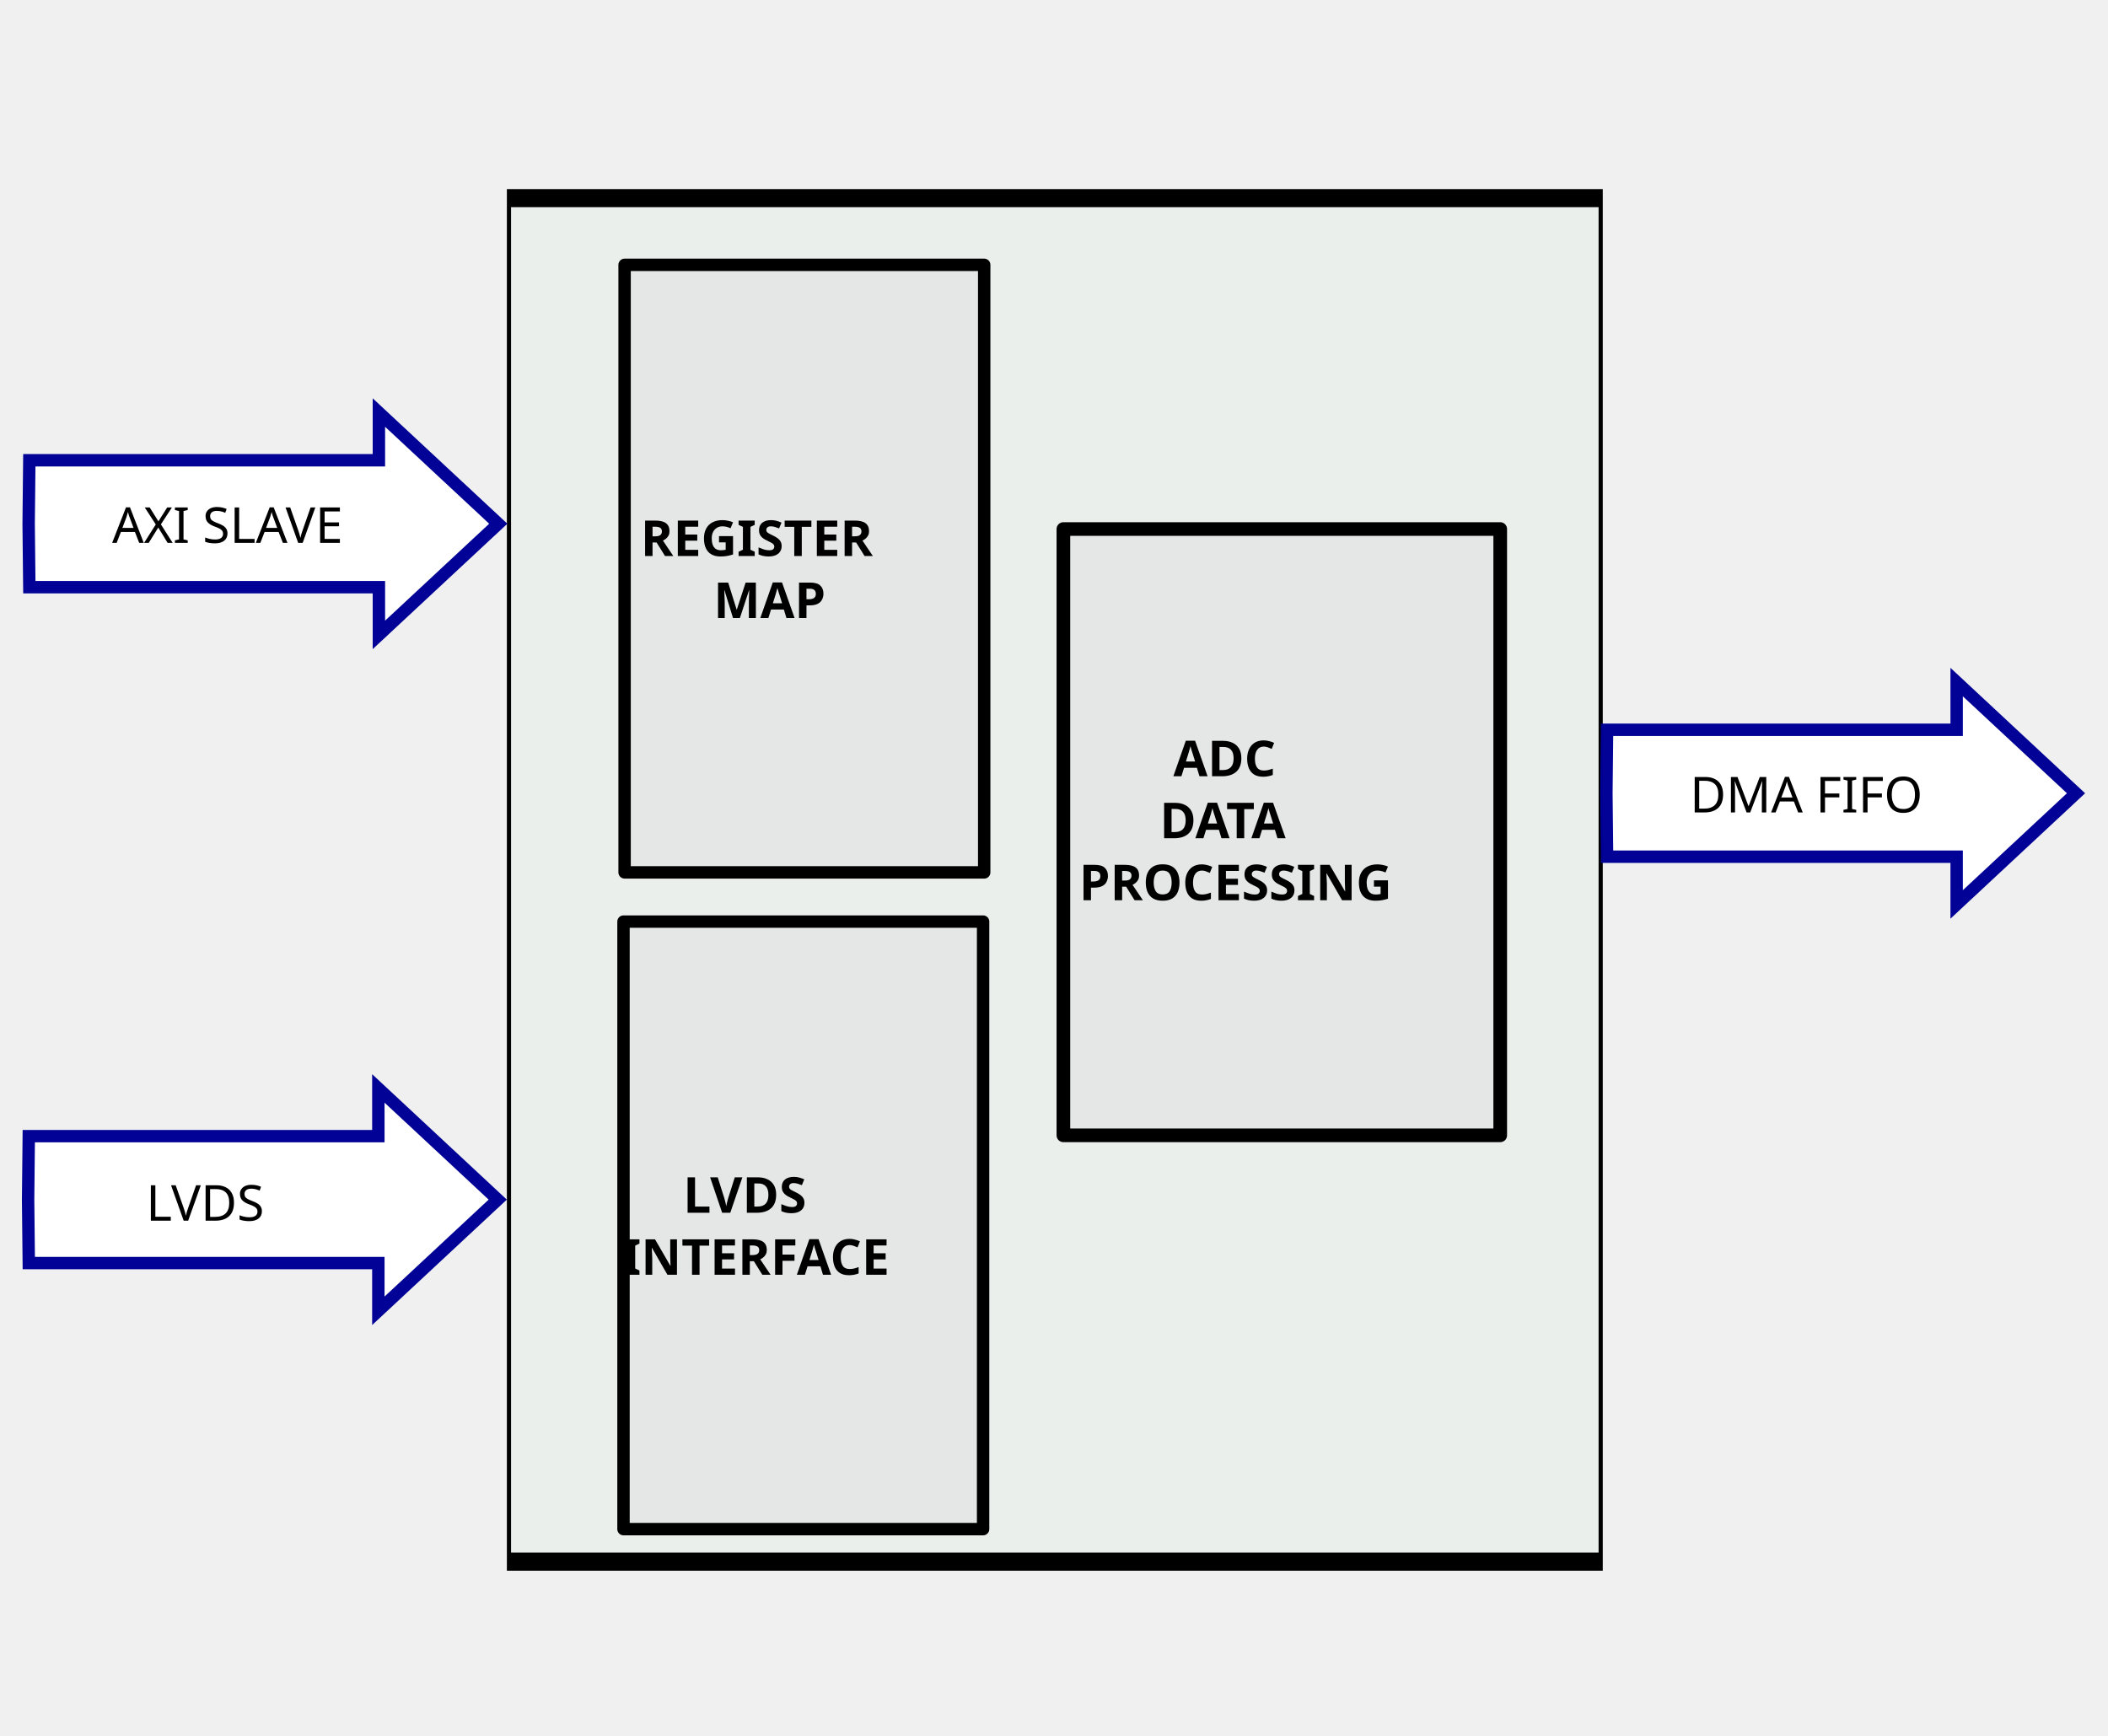
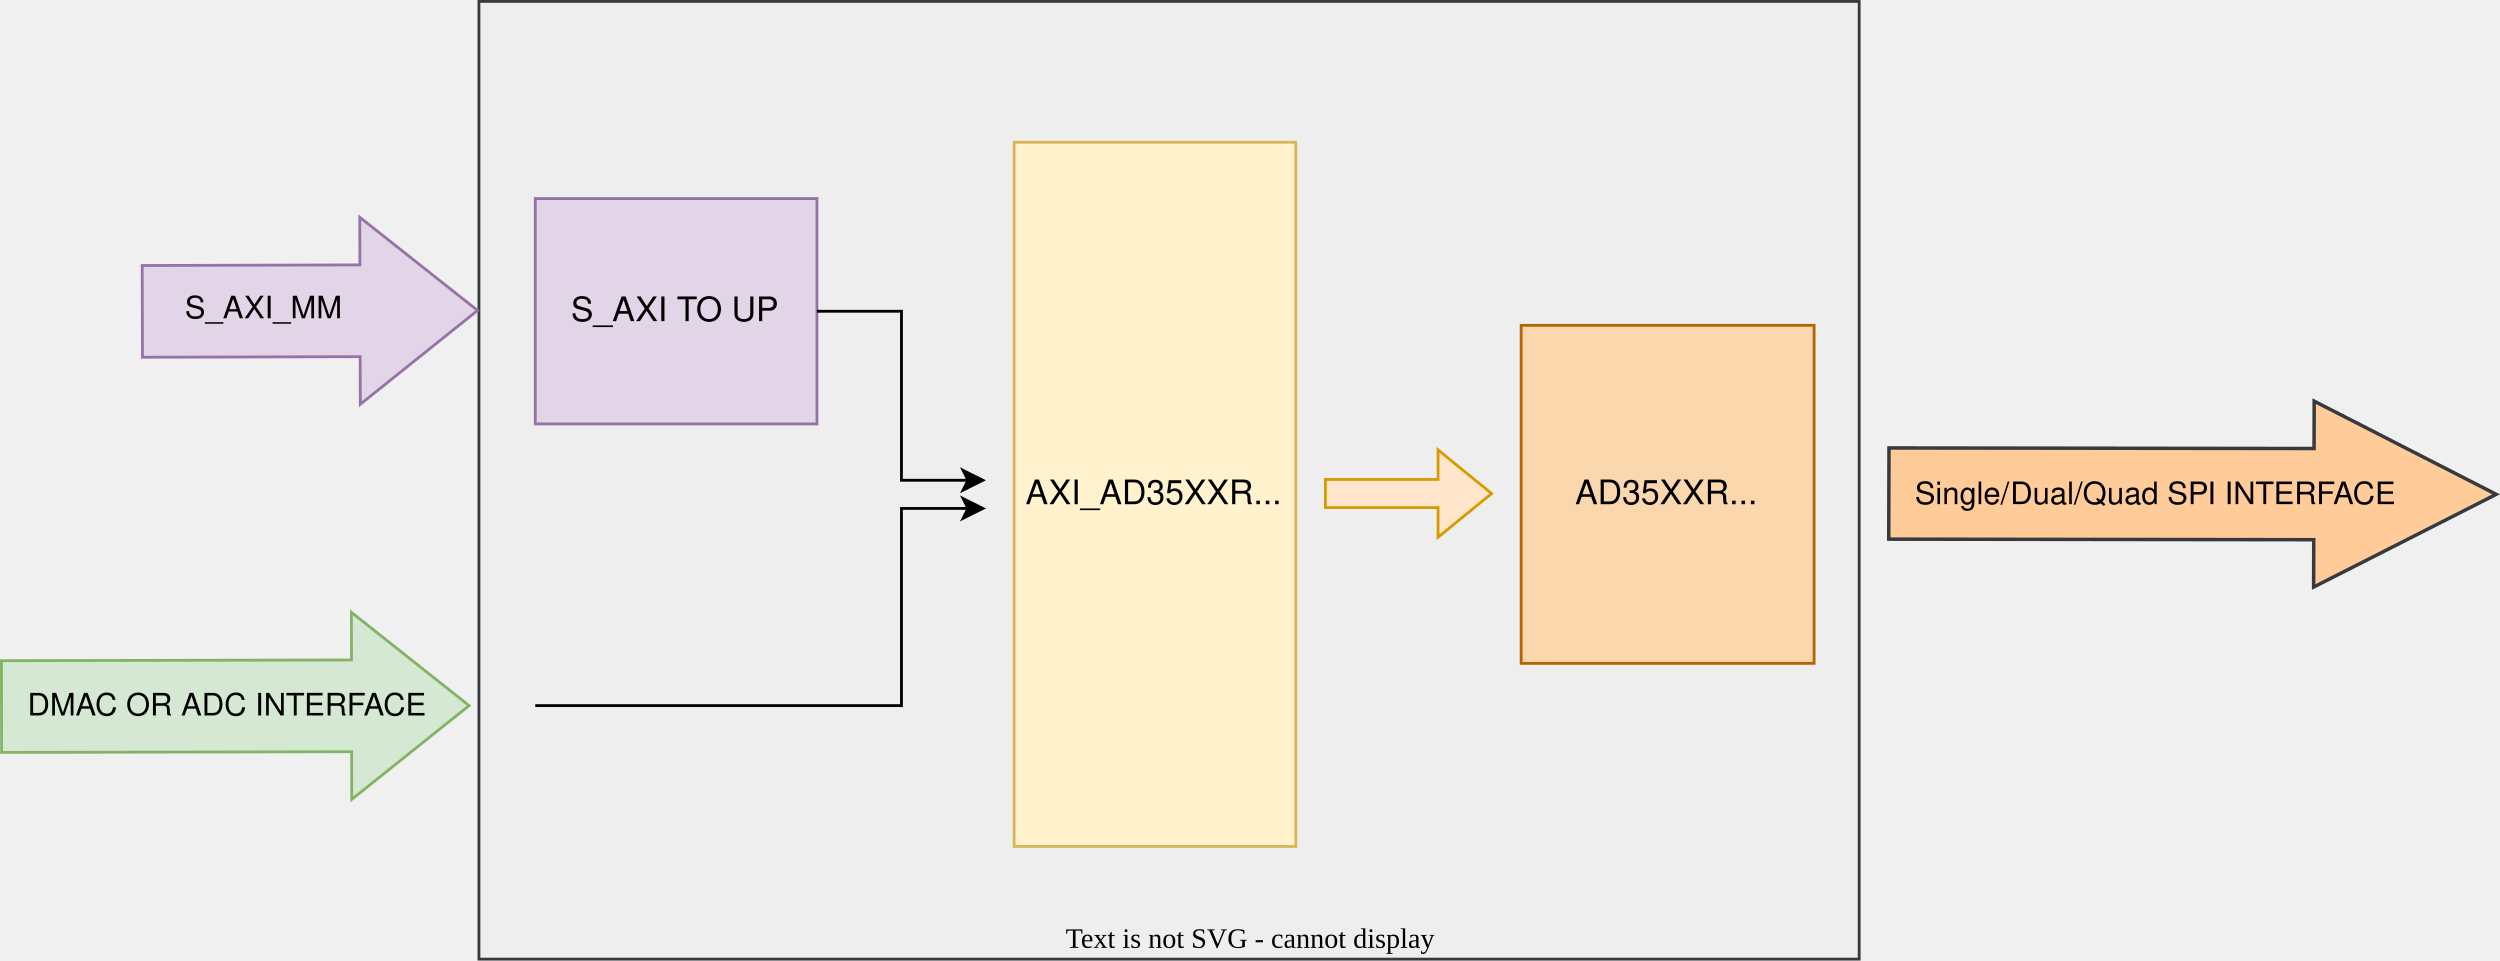
- <svg xmlns="http://www.w3.org/2000/svg" width="425" height="350" viewBox="0 0 425 350" id="svg2" version="1.1">
-   <defs id="defs4">
-     <pattern y="0" x="0" height="6" width="6" patternUnits="userSpaceOnUse" id="EMFhbasepattern" />
-   </defs>
-   <g id="layer1" transform="translate(-13.13198,-537.9238)">
-     <text xml:space="preserve" style="font-style:normal;font-weight:normal;font-size:40px;line-height:125%;font-family:sans-serif;letter-spacing:0px;word-spacing:0px;fill:#000000;fill-opacity:1;stroke:none;stroke-width:1px;stroke-linecap:butt;stroke-linejoin:miter;stroke-opacity:1" x="108.826" y="336.356" id="text4214">
-       <tspan id="tspan4216" x="108.826" y="336.356" style="font-size:20px" />
-     </text>
-     <g transform="matrix(1.103181,0,0,4.791744,36.44472,-186.5609)" style="fill:#afedbd;fill-opacity:0.071;stroke:#000000;stroke-width:1;stroke-miterlimit:4;stroke-dasharray:none;stroke-dashoffset:0;stroke-opacity:1" id="g4180-1">
-       <rect y="159.532" x="71.884" height="57.375" width="199.517" id="rect3336-5" style="fill:#afedbd;fill-opacity:0.071;fill-rule:evenodd;stroke:#000000;stroke-width:0.761;stroke-linecap:butt;stroke-linejoin:miter;stroke-miterlimit:4;stroke-dasharray:none;stroke-dashoffset:0;stroke-opacity:1" />
-     </g>
-     <path style="opacity:0.99;fill:#ffffff;fill-opacity:1;fill-rule:evenodd;stroke:#000096;stroke-width:2.5;stroke-linecap:round;stroke-linejoin:miter;stroke-miterlimit:4;stroke-dasharray:none;stroke-opacity:1" d="m 89.522,665.937 0,-9.62 -70.477,0 -0.137,-12.796 0.135,-12.796 70.479,0 0,-9.62 24.068,22.417 z" id="path34982" />
-     <text xml:space="preserve" style="font-style:normal;font-weight:normal;font-size:10px;line-height:125%;font-family:sans-serif;letter-spacing:0px;word-spacing:0px;fill:#000000;fill-opacity:1;stroke:none;stroke-width:1px;stroke-linecap:butt;stroke-linejoin:miter;stroke-opacity:1" x="35.742" y="647.385" id="text4196">
-       <tspan id="tspan4198" x="35.742" y="647.385" style="font-size:10px">AXI SLAVE</tspan>
-     </text>
-     <rect style="opacity:1;fill:#d7d7d7;fill-opacity:0.353;fill-rule:nonzero;stroke:#000000;stroke-width:2.5;stroke-linecap:round;stroke-linejoin:round;stroke-miterlimit:4;stroke-dasharray:none;stroke-dashoffset:0;stroke-opacity:1" id="rect4204" width="72.5" height="122.5" x="139.059" y="591.324" />
-     <text xml:space="preserve" style="font-style:normal;font-weight:normal;font-size:10px;line-height:125%;font-family:sans-serif;letter-spacing:0px;word-spacing:0px;fill:#000000;fill-opacity:1;stroke:none;stroke-width:1px;stroke-linecap:butt;stroke-linejoin:miter;stroke-opacity:1" x="174.796" y="650.03" id="text4206">
-       <tspan id="tspan4208" x="174.796" y="650.03" style="font-style:normal;font-variant:normal;font-weight:bold;font-stretch:normal;font-family:sans-serif;-inkscape-font-specification:'sans-serif Bold';text-align:center;text-anchor:middle">REGISTER</tspan>
-       <tspan x="174.796" y="662.53" style="font-style:normal;font-variant:normal;font-weight:bold;font-stretch:normal;font-family:sans-serif;-inkscape-font-specification:'sans-serif Bold';text-align:center;text-anchor:middle" id="tspan4251">MAP</tspan>
-     </text>
-     <g id="g4357" transform="translate(-13.89132,-73.70117)">
-       <rect y="797.444" x="152.729" height="122.5" width="72.5" id="rect4204-3" style="opacity:1;fill:#d7d7d7;fill-opacity:0.353;fill-rule:nonzero;stroke:#000000;stroke-width:2.5;stroke-linecap:round;stroke-linejoin:round;stroke-miterlimit:4;stroke-dasharray:none;stroke-dashoffset:0;stroke-opacity:1" />
-       <text id="text4206-2" y="856.15" x="188.467" style="font-style:normal;font-weight:normal;font-size:10px;line-height:125%;font-family:sans-serif;letter-spacing:0px;word-spacing:0px;fill:#000000;fill-opacity:1;stroke:none;stroke-width:1px;stroke-linecap:butt;stroke-linejoin:miter;stroke-opacity:1" xml:space="preserve">
-         <tspan id="tspan4251-9" style="font-style:normal;font-variant:normal;font-weight:bold;font-stretch:normal;font-family:sans-serif;-inkscape-font-specification:'sans-serif Bold';text-align:center;text-anchor:middle" y="856.15" x="190.176">LVDS </tspan>
-         <tspan style="font-style:normal;font-variant:normal;font-weight:bold;font-stretch:normal;font-family:sans-serif;-inkscape-font-specification:'sans-serif Bold';text-align:center;text-anchor:middle" y="868.65" x="188.467" id="tspan4369">INTERFACE</tspan>
-       </text>
-     </g>
-     <flowRoot xml:space="preserve" id="flowRoot4272" style="font-style:normal;font-weight:normal;font-size:40px;line-height:125%;font-family:sans-serif;letter-spacing:0px;word-spacing:0px;fill:#000000;fill-opacity:1;stroke:none;stroke-width:1px;stroke-linecap:butt;stroke-linejoin:miter;stroke-opacity:1">
-       <flowRegion id="flowRegion4274">
-         <rect id="rect4276" width="183.356" height="283.765" x="-27.831" y="74.488" />
-       </flowRegion>
-       <flowPara id="flowPara4278" />
-     </flowRoot>
-     <text xml:space="preserve" style="font-style:normal;font-weight:normal;font-size:40px;line-height:125%;font-family:sans-serif;letter-spacing:0px;word-spacing:0px;fill:#000000;fill-opacity:1;stroke:none;stroke-width:1px;stroke-linecap:butt;stroke-linejoin:miter;stroke-opacity:1" x="274.524" y="600.338" id="text4295">
-       <tspan id="tspan4297" x="274.524" y="600.338" />
-     </text>
-     <g id="g4362" transform="translate(-72.90671,199.4537)">
-       <rect y="445.14" x="300.431" height="122.247" width="88.073" id="rect4204-2" style="opacity:1;fill:#d7d7d7;fill-opacity:0.353;fill-rule:nonzero;stroke:#000000;stroke-width:2.753;stroke-linecap:round;stroke-linejoin:round;stroke-miterlimit:4;stroke-dasharray:none;stroke-dashoffset:0;stroke-opacity:1" />
-       <text id="text4206-0" y="494.989" x="344.228" style="font-style:normal;font-weight:normal;font-size:10px;line-height:125%;font-family:sans-serif;letter-spacing:0px;word-spacing:0px;fill:#000000;fill-opacity:1;stroke:none;stroke-width:1px;stroke-linecap:butt;stroke-linejoin:miter;stroke-opacity:1" xml:space="preserve">
-         <tspan id="tspan4251-95" style="font-style:normal;font-variant:normal;font-weight:bold;font-stretch:normal;font-family:sans-serif;-inkscape-font-specification:'sans-serif Bold';text-align:center;text-anchor:middle" y="494.989" x="345.937">ADC </tspan>
-         <tspan id="tspan4322" style="font-style:normal;font-variant:normal;font-weight:bold;font-stretch:normal;font-family:sans-serif;-inkscape-font-specification:'sans-serif Bold';text-align:center;text-anchor:middle" y="507.489" x="344.228">DATA</tspan>
-         <tspan id="tspan4324" style="font-style:normal;font-variant:normal;font-weight:bold;font-stretch:normal;font-family:sans-serif;-inkscape-font-specification:'sans-serif Bold';text-align:center;text-anchor:middle" y="519.989" x="344.228">PROCESSING</tspan>
-       </text>
-     </g>
-     <path style="opacity:0.99;fill:#ffffff;fill-opacity:1;fill-rule:evenodd;stroke:#000096;stroke-width:2.5;stroke-linecap:round;stroke-linejoin:miter;stroke-miterlimit:4;stroke-dasharray:none;stroke-opacity:1" d="m 89.413,802.217 0,-9.62 -70.477,0 -0.137,-12.796 0.135,-12.796 70.479,0 0,-9.62 24.068,22.417 z" id="path34982-9" />
-     <text xml:space="preserve" style="font-style:normal;font-weight:normal;font-size:10px;line-height:125%;font-family:sans-serif;letter-spacing:0px;word-spacing:0px;fill:#000000;fill-opacity:1;stroke:none;stroke-width:1px;stroke-linecap:butt;stroke-linejoin:miter;stroke-opacity:1" x="42.579" y="784.051" id="text4196-2">
-       <tspan id="tspan4198-0" x="42.579" y="784.051" style="font-size:10px">LVDS</tspan>
-     </text>
-     <path style="opacity:0.99;fill:#ffffff;fill-opacity:1;fill-rule:evenodd;stroke:#000096;stroke-width:2.5;stroke-linecap:round;stroke-linejoin:miter;stroke-miterlimit:4;stroke-dasharray:none;stroke-opacity:1" d="m 407.618,720.284 0,-9.62 -70.477,0 -0.137,-12.796 0.135,-12.796 70.479,0 0,-9.62 24.068,22.417 z" id="path34982-4" />
-     <text xml:space="preserve" style="font-style:normal;font-weight:normal;font-size:10px;line-height:125%;font-family:sans-serif;letter-spacing:0px;word-spacing:0px;fill:#000000;fill-opacity:1;stroke:none;stroke-width:1px;stroke-linecap:butt;stroke-linejoin:miter;stroke-opacity:1" x="353.839" y="701.732" id="text4196-0">
-       <tspan id="tspan4198-8" x="353.839" y="701.732" style="font-size:10px">DMA FIFO</tspan>
-     </text>
+ <svg xmlns="http://www.w3.org/2000/svg" xmlns:xlink="http://www.w3.org/1999/xlink" version="1.1" width="887.531" height="341" viewBox="-0.5 -0.5 887.531 341" content="&lt;mxfile host=&quot;Electron&quot; modified=&quot;2023-05-18T08:33:39.622Z&quot; agent=&quot;5.0 (Windows NT 10.0; Win64; x64) AppleWebKit/537.36 (KHTML, like Gecko) draw.io/16.5.1 Chrome/96.0.466.110 Electron/16.0.7 Safari/537.36&quot; version=&quot;16.5.1&quot; etag=&quot;B68MBRvP5nJUCYHy4wJU&quot; type=&quot;device&quot;&gt;&lt;diagram id=&quot;lZ00L-VwlXBDNHSEjXac&quot;&gt;5Vlbc5s4FP41fqxHFyTg0Zd0m5l6k42Tad86MgibKUYeTGq7v34lI64C17FJt8n6gcCRdJDO953vnCEDPFnv/0rYZjUTPo8GCPj7AZ4OEHIAkVdlOGQGy6GZYZmEfmaCpWEe/uTaCLT1OfT5tjYxFSJKw03d6Ik45l5as7EkEbv6tEBE9bdu2JIbhrnHItP6JfTTlT4WAaX9Ew+Xq/zNEOiRNcsna8N2xXyxq5jwzQBPEiHS7G69n/BIxS6PS7buY8dosbGEx+k5C1C24AeLnvXZ9L7SQ37YRDzHPlfzwQCPd6sw5fMN89ToTqIrbat0HcknKG+DMIomIhLJcS3mx5+0b9NEfOeVEUyxi301ErPNo7gX4XHD6hV6SzxJ+b7zWLAIliQZF2ueJgc5JV/g6PgeCgSy510Jl+Vq26oCFba0kWmKLAvfZRTljQ5ke1Dxr4PKY3+kiCifvIhtt6FXj2M96HJ2zjOMhg6kGFGCAYXyFJaK4YptlOMg4nvtVq3RiQPxkNjQkvzMrwrH0l990AQxCDzPdS8CkftGIv0SwgpEpAWh3JbwiKXhj7r7NtT0G7LNFQyhDYYgxxraMk+Ln1X3uBXPice1k2pCNfw6qOmX1B2lLFny1HB05FQRhbNoZhk0++dpJP+A+f2tvN7+/Xjz8HE0uTHJJ1H5zBZSk2ucY1G4jBUhJUJcIjxWKRhK1RvpgXXo+8rHOOHb8CdbHP0psDfqNMfzkfGATKUlUu7HzPu+PDI550wsYv6ynNcSrl9WCmeVSPikFoAhsi1cB6UXCn1ApM1r7kAEwZZfizExMB5NMSHoYYBoJI8/XiTybqnuuvG+RsED5tvMa0v+hUUJsF5LwQlp5FEeioo8wDxJq/oAUQ8KTs2wf7391hn6yd2DjDqY3U2fPvcc/iBAXmv4fbqghL5W+LHdKKDULKBFV1MNf6HP14Tffl8FlEOfcLsNRJfamJ0C8Q8uoM38BENgueWvUfbOrZ/Nzg1B92Rd7q+cOgbp5t9U1s9m776A2v9RAcWtXnstoO77khIpJI5vtUmJgxaYvk0pgfWUxxQMMa5IyYVKYttNt68lHfkBKiybzkZyGbiT3QIYTSf/q37cPSknHxS6Tr276IVGjXa8sb4XNYGwvUhI0+OdvDzdG+C+qPs7DVN/bcVVvSECjd7QObM3dHpoDeEZX6xeJuhZ9HJNh29ALzEweq/LJBI3m7gmQh0SKaPLDpVpWm+6N4zbN9y5r+Z8pzZf3mQ7uDiNe/9C9/ZI1MxiozxeTCL395Aof+/ZJHJ7JpH5/c0gUUczeBWxjC8EnHZ8IbDdBXgL/Z/1St9iifUyvxc3hPKx/JdNNr38vxe++Rc=&lt;/diagram&gt;&lt;/mxfile&gt;" id="svg11">
+   <defs id="defs1" />
+   <g id="g10" transform="translate(-0.4690799)">
+     <rect x="170" y="0" width="490" height="340" fill="#eeeeee" stroke="#36393d" pointer-events="all" id="rect1" />
+     <path d="m 670.492,190.904 0.093,-32.376 150.901,0.199 0.046,-16.809 64.601,33.082 -64.803,32.913 0.046,-16.809 z" fill="#ffcc99" stroke="#36393d" stroke-miterlimit="10" pointer-events="all" id="path1" style="stroke-width:1.242" />
+     <text x="765.104" y="178.472" fill="#000000" font-family="Helvetica" font-size="11px" text-anchor="middle" id="text1">Single/Dual/Quad SPI INTERFACE</text>
+     <rect x="540" y="115" width="104" height="120" fill="#fad7ac" stroke="#b46504" pointer-events="all" id="rect2" />
+     <text x="591.5" y="178.5" fill="#000000" font-family="Helvetica" font-size="12px" text-anchor="middle" id="text2">AD35XXR...</text>
+     <rect x="360" y="50" width="100" height="250" fill="#fff2cc" stroke="#d6b656" pointer-events="all" id="rect3" />
+     <text x="409.5" y="178.5" fill="#000000" font-family="Helvetica" font-size="12px" text-anchor="middle" id="text3">AXI_AD35XXR...</text>
+     <path d="m 50.55,126.33 -0.1,-32.57 77.29,-0.22 -0.05,-16.9 41.81,33.07 -41.62,33.31 -0.05,-16.9 z" fill="#e1d5e7" stroke="#9673a6" stroke-miterlimit="10" pointer-events="all" id="path3" />
+     <text x="93.5" y="112.5" fill="#000000" font-family="Helvetica" font-size="11px" text-anchor="middle" id="text4">S_AXI_MM</text>
+     <path d="M 0.53,266.62 0.47,234.05 124.75,233.8 124.72,216.89 166.5,250 124.85,283.28 124.82,266.37 Z" fill="#d5e8d4" stroke="#82b366" stroke-miterlimit="10" pointer-events="all" id="path4" />
+     <text x="80.5" y="253.5" fill="#000000" font-family="Helvetica" font-size="11px" text-anchor="middle" id="text5">DMAC OR ADC INTERFACE</text>
+     <rect x="190" y="70" width="100" height="80" fill="#e1d5e7" stroke="#9673a6" pointer-events="all" id="rect5" />
+     <text x="239.5" y="113.5" fill="#000000" font-family="Helvetica" font-size="12px" text-anchor="middle" id="text6">S_AXI TO UP</text>
+     <path d="m 290,110 h 30 v 60 h 23.63" fill="none" stroke="#000000" stroke-miterlimit="10" pointer-events="stroke" id="path6" />
+     <path d="m 348.88,170 -7,3.5 1.75,-3.5 -1.75,-3.5 z" fill="#000000" stroke="#000000" stroke-miterlimit="10" pointer-events="all" id="path7" />
+     <path d="m 190,250 h 130 v -70 h 23.63" fill="none" stroke="#000000" stroke-miterlimit="10" pointer-events="stroke" id="path8" />
+     <path d="m 348.88,180 -7,3.5 1.75,-3.5 -1.75,-3.5 z" fill="#000000" stroke="#000000" stroke-miterlimit="10" pointer-events="all" id="path9" />
+     <path d="m 470.5,179.71 v -10 h 40 v -10.5 l 19,15.5 -19,15.5 v -10.5 z" fill="#ffe6cc" stroke="#d79b00" stroke-miterlimit="10" pointer-events="all" id="path10" />
  </g>
+   <switch id="switch11" transform="translate(-0.4690799)">
+     <g requiredFeatures="http://www.w3.org/TR/SVG11/feature#Extensibility" id="g11" />
+     <a transform="translate(0,-5)" xlink:href="https://www.diagrams.net/doc/faq/svg-export-text-problems" target="_blank" id="a11">
+       <text text-anchor="middle" font-size="10px" x="50%" y="100%" id="text11">Text is not SVG - cannot display</text>
+     </a>
+   </switch>
</svg>
